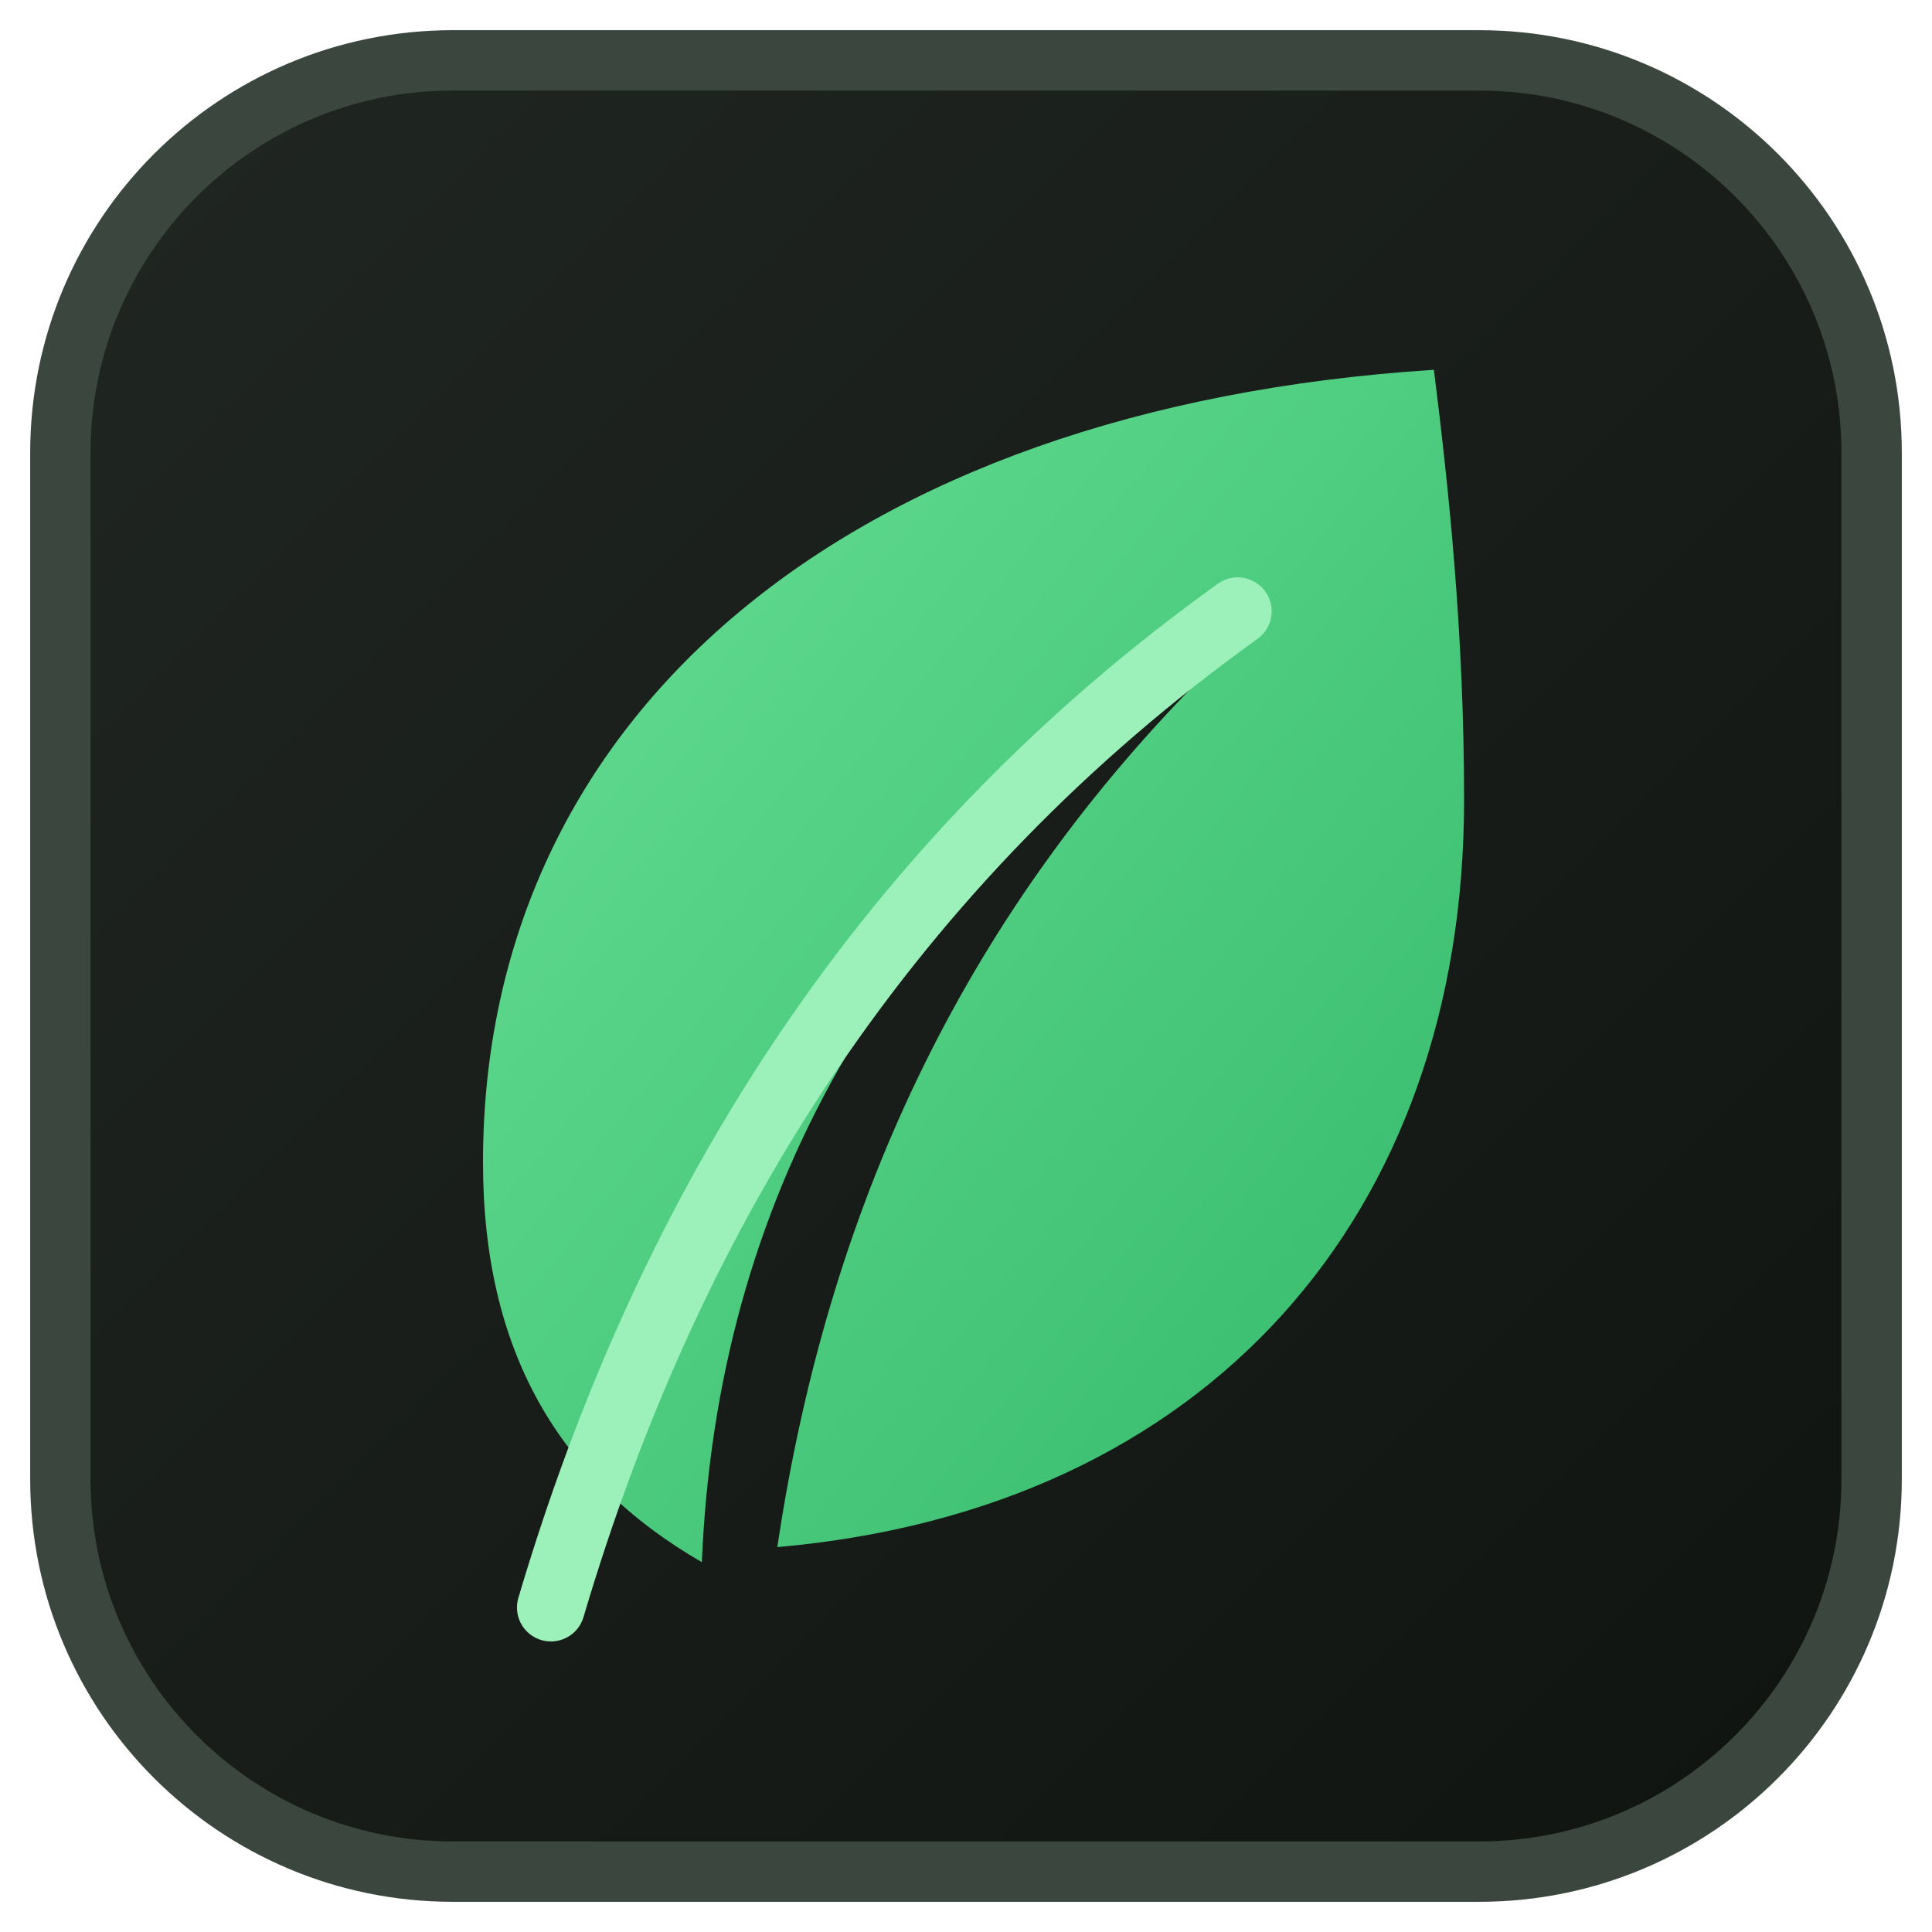
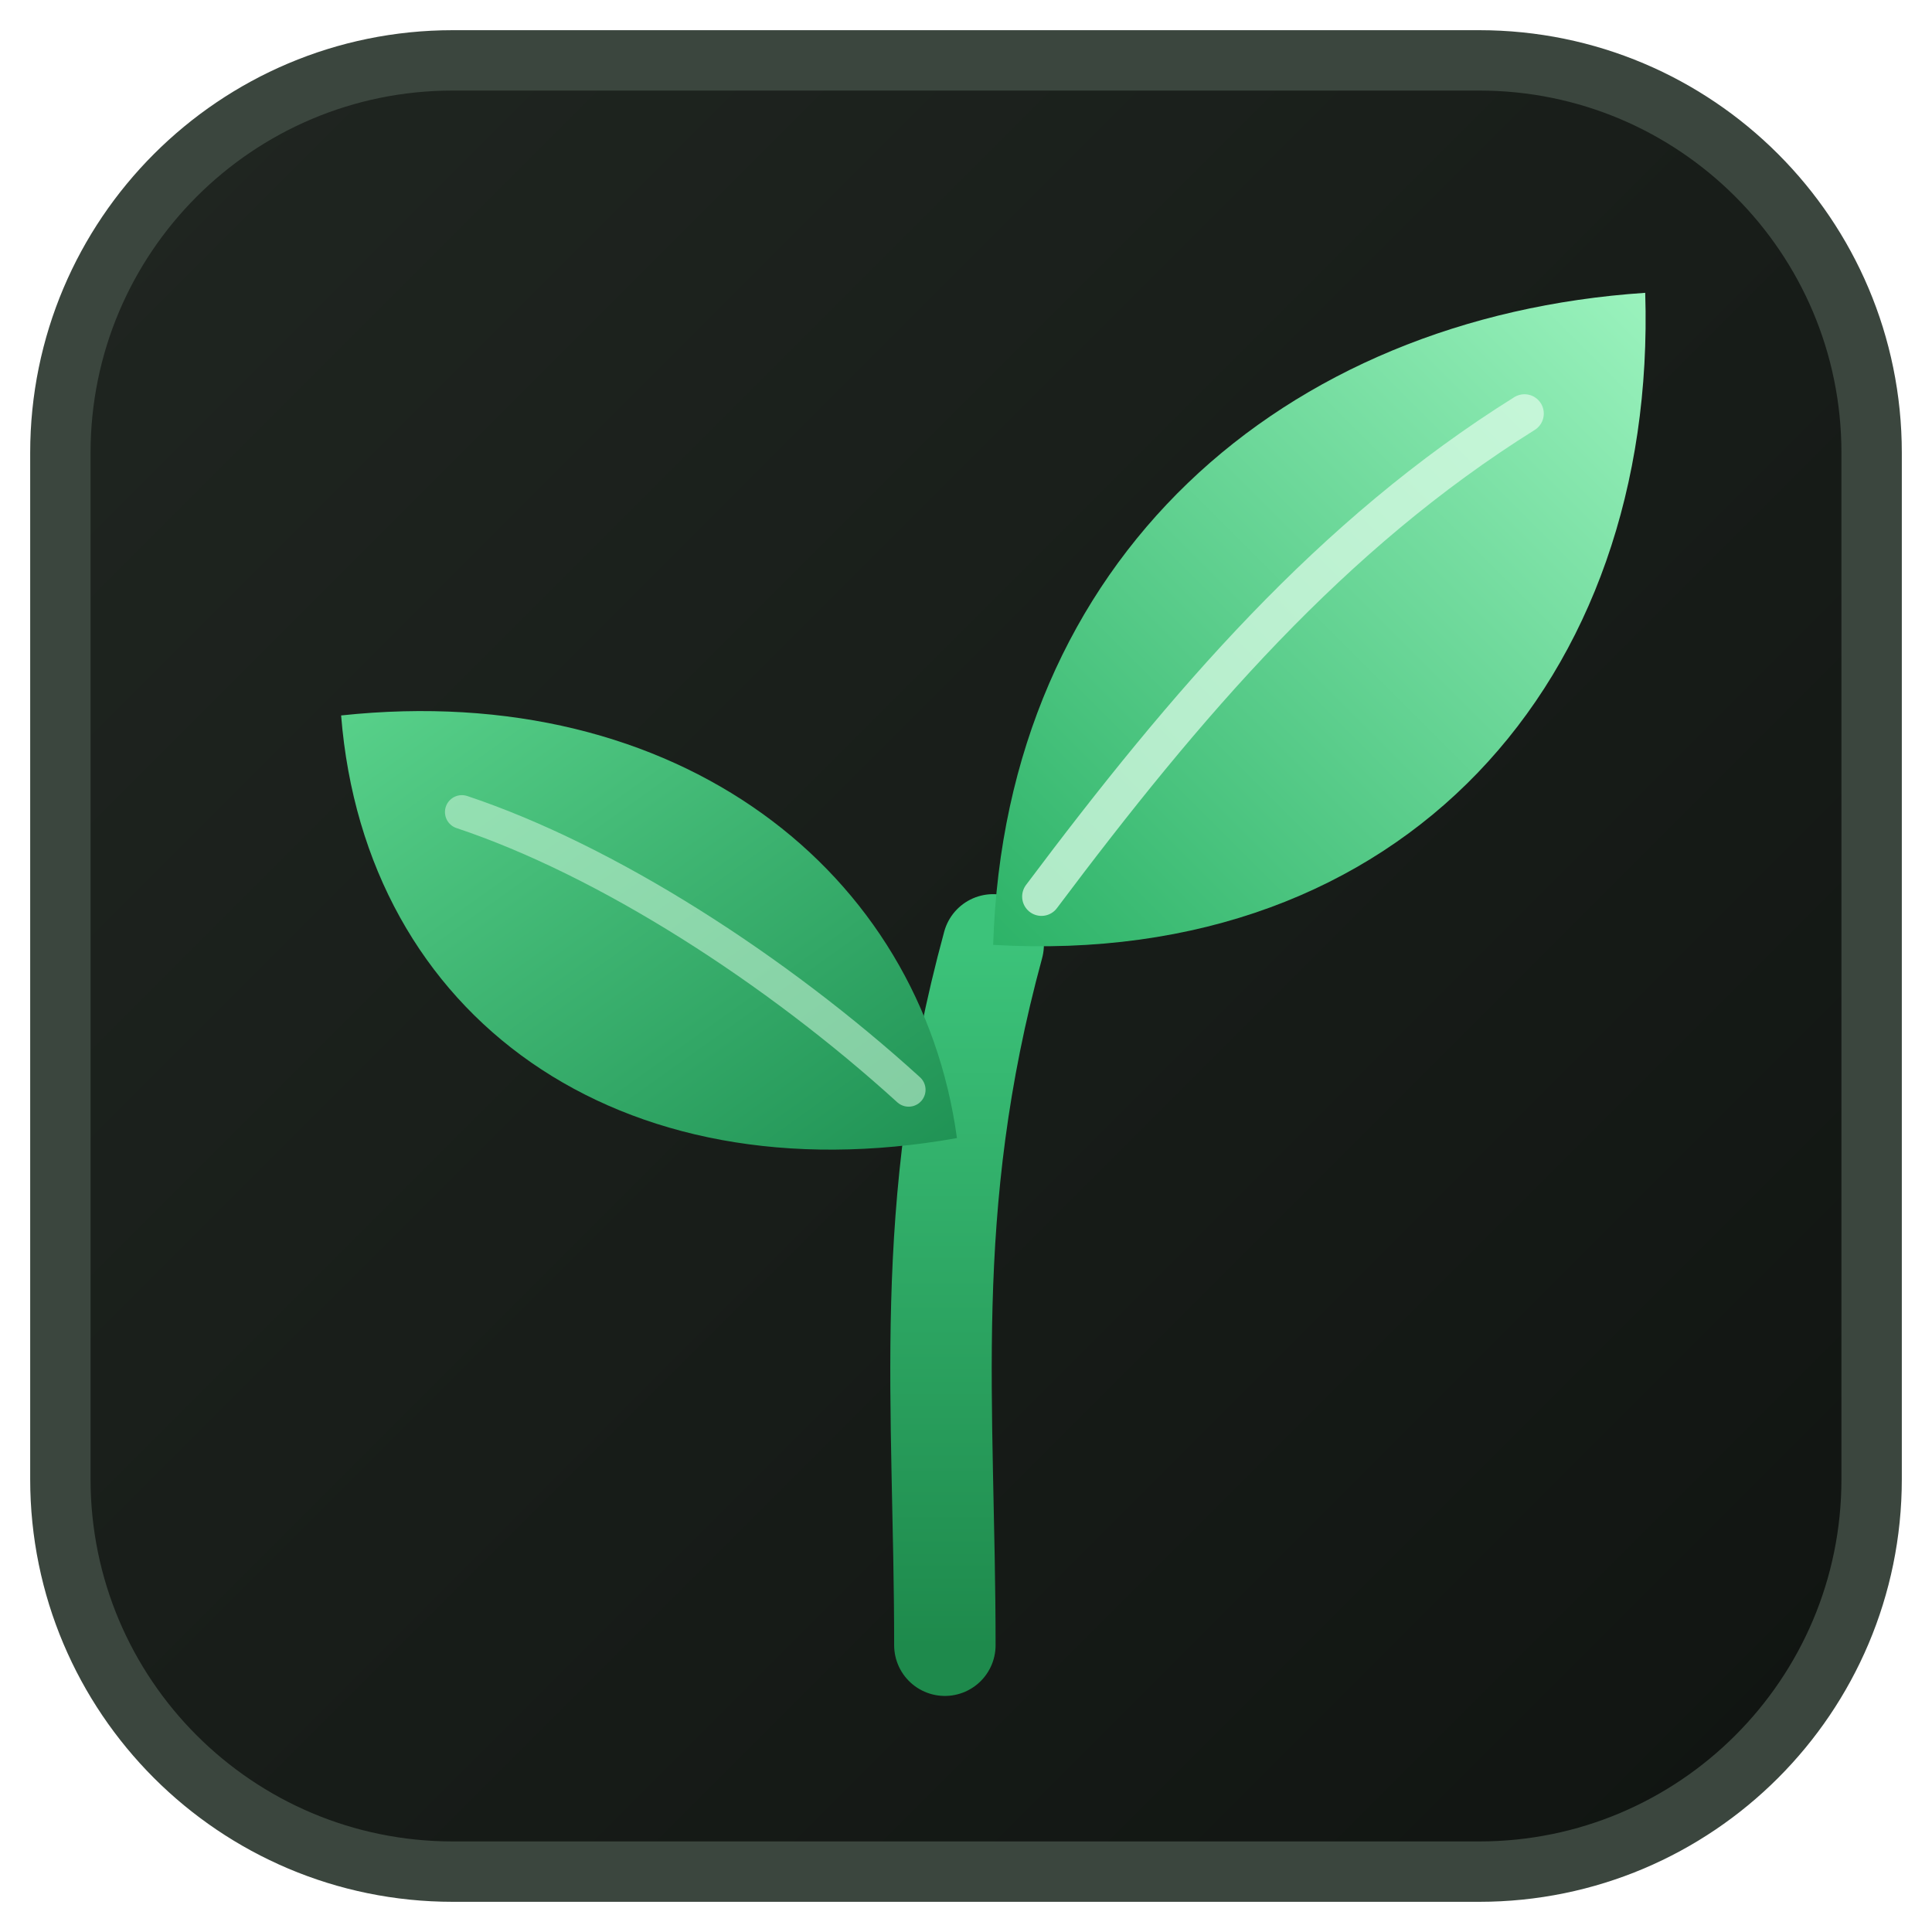
<svg xmlns="http://www.w3.org/2000/svg" viewBox="0 0 256 256" role="img" aria-labelledby="title">
  <defs>
    <linearGradient id="surface" x1="0" y1="0" x2="1" y2="1">
      <stop offset="0" stop-color="#202621" />
      <stop offset="1" stop-color="#101411" />
    </linearGradient>
-     <linearGradient id="leaf" x1="0" y1="0" x2="1" y2="1">
-       <stop offset="0" stop-color="#67df94" />
-       <stop offset="1" stop-color="#34b96b" />
+     <linearGradient id="stem" x1="0" y1="1" x2="0" y2="0">
+       <stop offset="0" stop-color="#1E8A4C" />
+       <stop offset="1" stop-color="#3CC37A" />
+     </linearGradient>
+     <linearGradient id="leftLeaf" x1="0" y1="0" x2="1" y2="1">
+       <stop offset="0" stop-color="#58D18A" />
+       <stop offset="1" stop-color="#1F9254" />
+     </linearGradient>
+     <linearGradient id="rightLeaf" x1="1" y1="0" x2="0" y2="1">
+       <stop offset="0" stop-color="#9AF2BD" />
+       <stop offset="1" stop-color="#2DB368" />
    </linearGradient>
  </defs>
  <rect x="8" y="8" width="240" height="240" rx="52" fill="url(#surface)" stroke="#3b463e" stroke-width="8" />
-   <path d="M190 49C112 54 64 95 64 154c0 25 10 42 29 53 2-48 24-87 67-118-31 31-50 69-57 116 57-5 91-44 91-99 0-22-2-41-4-57Z" fill="url(#leaf)" />
-   <path d="M73 213c16-54 45-99 91-132" fill="none" stroke="#9cf0b9" stroke-width="9" stroke-linecap="round" />
+   <g transform="translate(26 26) scale(3.2)">
+     <path d="M31,60 C31,50 30,42 33,31" fill="none" stroke="url(#stem)" stroke-width="4.2" stroke-linecap="round" />
+     <path d="M31.5,39 C30,28 20,20 6,21.5 C7,34 17.5,41.5 31.5,39 Z" fill="url(#leftLeaf)" />
+     <path d="M33,31 C33.5,15 45,5 60,4 C60.5,20 50,32 33,31 Z" fill="url(#rightLeaf)" />
+     <path d="M35,29 C41,21 47,14 55,9" fill="none" stroke="#D9FBE6" stroke-width="1.6" stroke-linecap="round" opacity="0.75" />
+     <path d="M29.5,37 C24,32 17,27.5 11,25.5" fill="none" stroke="#C3F2D4" stroke-width="1.4" stroke-linecap="round" opacity="0.6" />
+   </g>
</svg>
